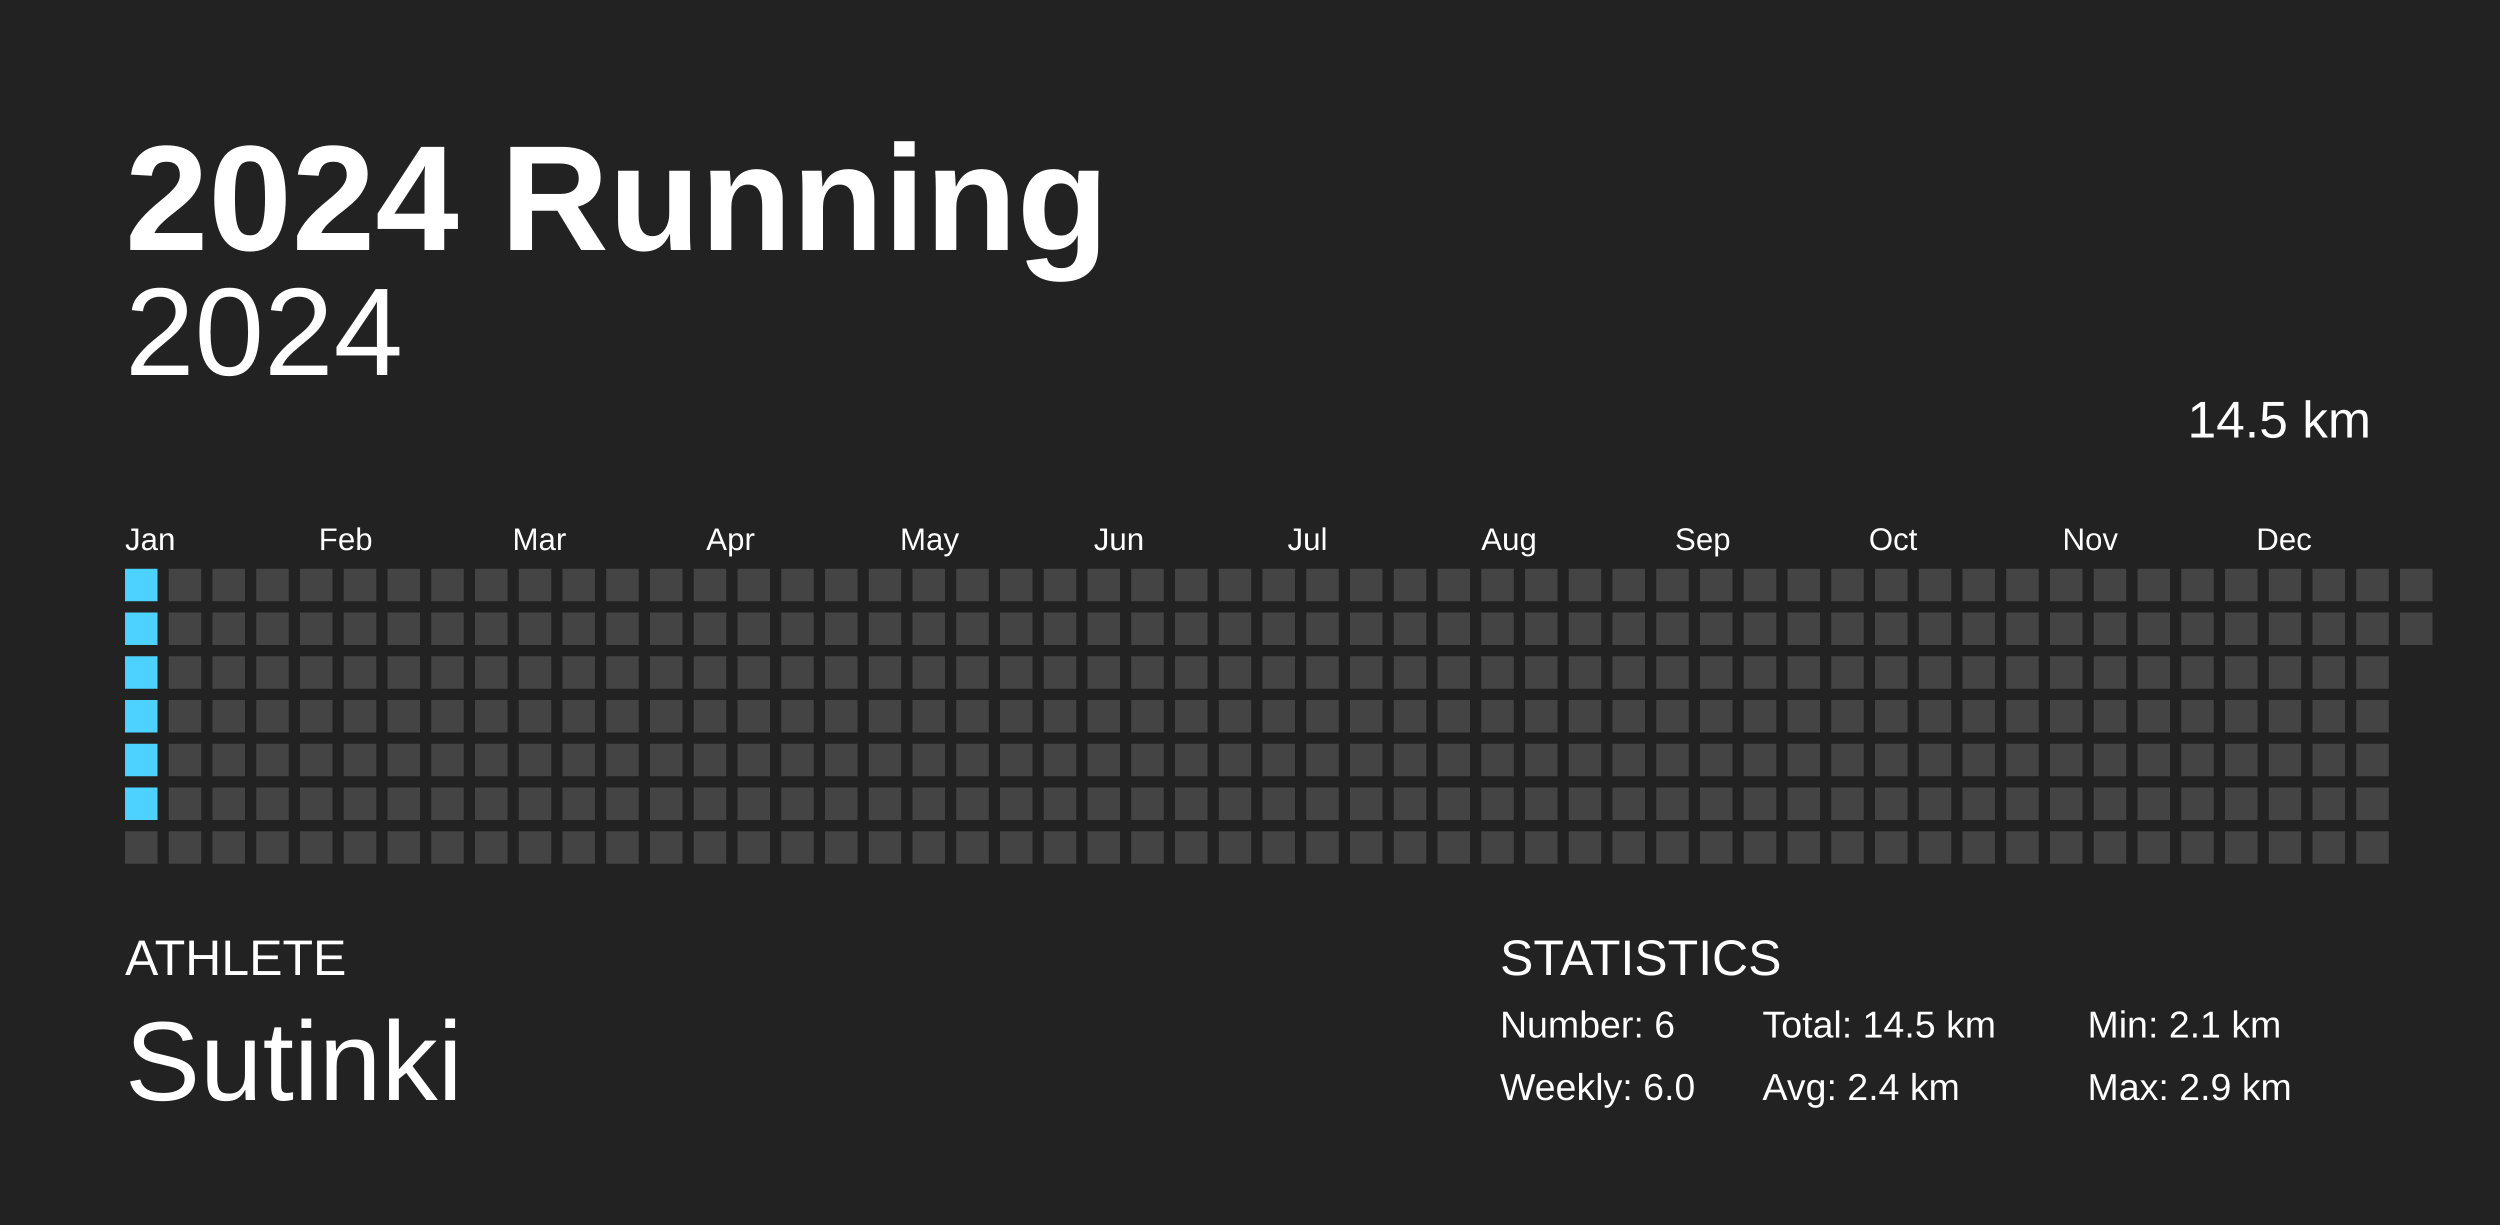
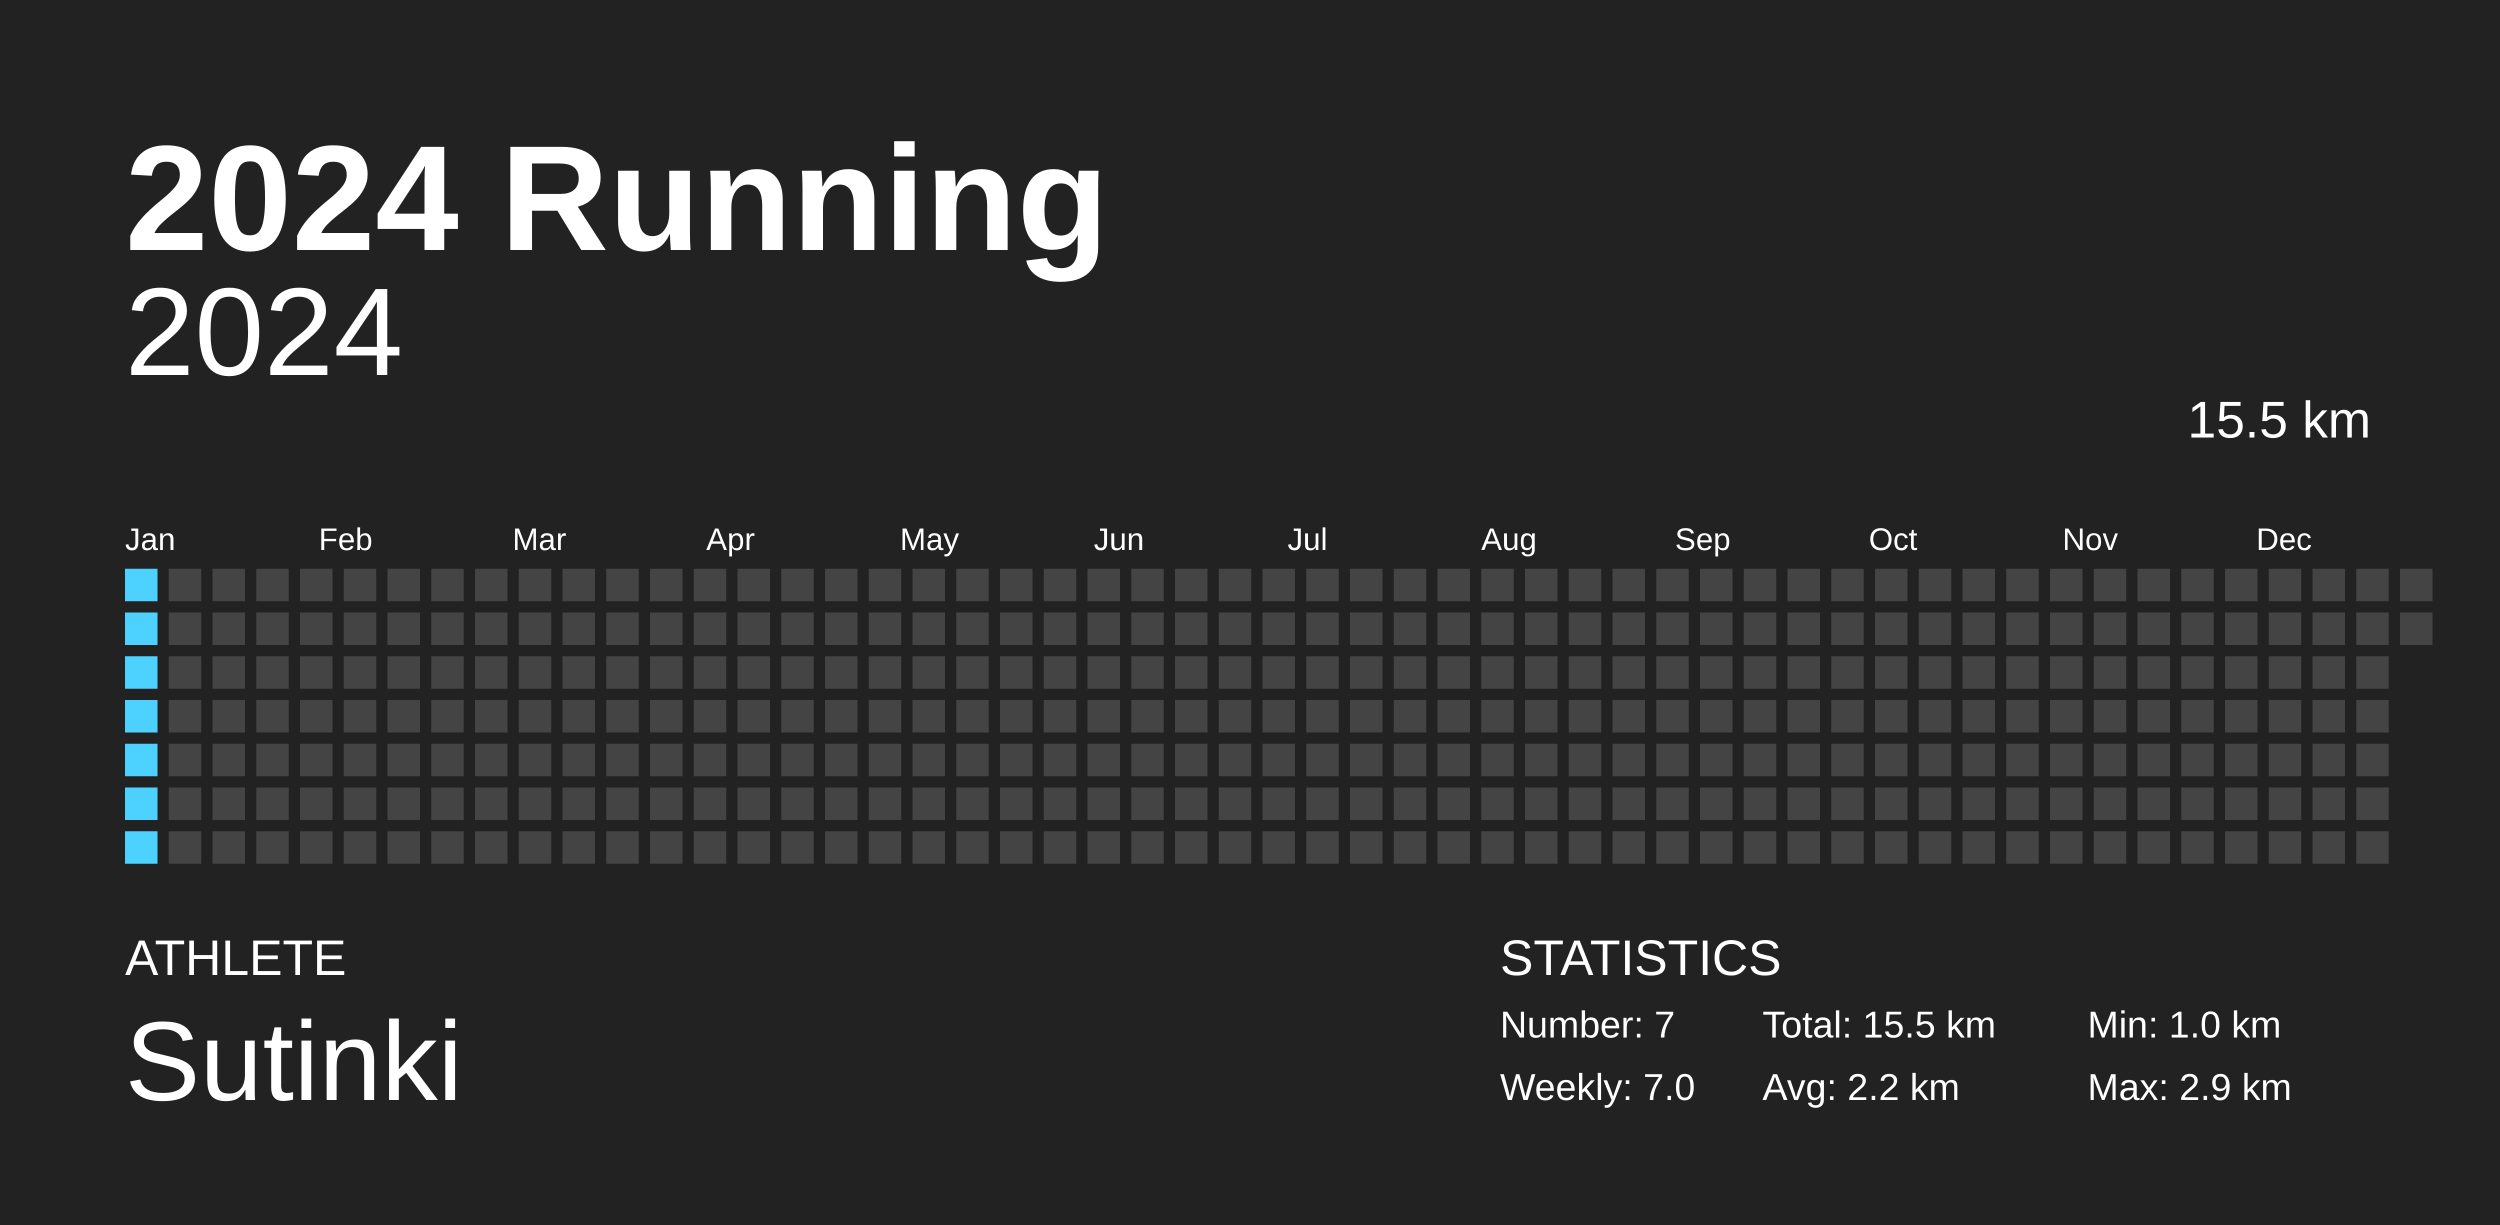
<svg xmlns="http://www.w3.org/2000/svg" baseProfile="full" height="98mm" version="1.1" viewBox="0,0,200,98" width="200mm">
  <defs />
  <rect fill="#222222" height="98" width="200" x="0" y="0" />
  <text fill="#FFFFFF" style="font-size:12px; font-family:Arial; font-weight:bold;" x="10" y="20">2024 Running</text>
  <text fill="#FFFFFF" style="font-size:4px; font-family:Arial" x="10" y="78">ATHLETE</text>
  <text fill="#FFFFFF" style="font-size:9px; font-family:Arial" x="10" y="88">Sutinki</text>
  <text fill="#FFFFFF" style="font-size:4px; font-family:Arial" x="120" y="78">STATISTICS</text>
-   <text fill="#FFFFFF" style="font-size:3px; font-family:Arial" x="120" y="83">Number: 6</text>
-   <text fill="#FFFFFF" style="font-size:3px; font-family:Arial" x="120" y="88">Weekly: 6.0</text>
-   <text fill="#FFFFFF" style="font-size:3px; font-family:Arial" x="141" y="83">Total: 14.5 km</text>
-   <text fill="#FFFFFF" style="font-size:3px; font-family:Arial" x="141" y="88">Avg: 2.4 km</text>
-   <text fill="#FFFFFF" style="font-size:3px; font-family:Arial" x="167" y="83">Min: 2.1 km</text>
+   <text fill="#FFFFFF" style="font-size:3px; font-family:Arial" x="120" y="83">Number: 7</text>
+   <text fill="#FFFFFF" style="font-size:3px; font-family:Arial" x="120" y="88">Weekly: 7.0</text>
+   <text fill="#FFFFFF" style="font-size:3px; font-family:Arial" x="141" y="83">Total: 15.5 km</text>
+   <text fill="#FFFFFF" style="font-size:3px; font-family:Arial" x="141" y="88">Avg: 2.2 km</text>
+   <text fill="#FFFFFF" style="font-size:3px; font-family:Arial" x="167" y="83">Min: 1.0 km</text>
  <text fill="#FFFFFF" style="font-size:3px; font-family:Arial" x="167" y="88">Max: 2.9 km</text>
  <text alignment-baseline="hanging" fill="#FFFFFF" style="font-size:10.0px; font-family:Arial;" x="10" y="30">2024</text>
-   <text alignment-baseline="hanging" fill="#FFFFFF" style="font-size:4.125px; font-family:Arial;" x="175" y="35">14.5 km</text>
+   <text alignment-baseline="hanging" fill="#FFFFFF" style="font-size:4.125px; font-family:Arial;" x="175" y="35">15.5 km</text>
  <text fill="#FFFFFF" style="font-size:2.5px; font-family:Arial" x="10.0" y="44">Jan</text>
  <text fill="#FFFFFF" style="font-size:2.5px; font-family:Arial" x="25.5" y="44">Feb</text>
  <text fill="#FFFFFF" style="font-size:2.5px; font-family:Arial" x="41.0" y="44">Mar</text>
  <text fill="#FFFFFF" style="font-size:2.5px; font-family:Arial" x="56.5" y="44">Apr</text>
  <text fill="#FFFFFF" style="font-size:2.5px; font-family:Arial" x="72.0" y="44">May</text>
  <text fill="#FFFFFF" style="font-size:2.5px; font-family:Arial" x="87.5" y="44">Jun</text>
  <text fill="#FFFFFF" style="font-size:2.5px; font-family:Arial" x="103.0" y="44">Jul</text>
  <text fill="#FFFFFF" style="font-size:2.5px; font-family:Arial" x="118.5" y="44">Aug</text>
  <text fill="#FFFFFF" style="font-size:2.5px; font-family:Arial" x="134.0" y="44">Sep</text>
  <text fill="#FFFFFF" style="font-size:2.5px; font-family:Arial" x="149.5" y="44">Oct</text>
  <text fill="#FFFFFF" style="font-size:2.5px; font-family:Arial" x="165.0" y="44">Nov</text>
  <text fill="#FFFFFF" style="font-size:2.5px; font-family:Arial" x="180.5" y="44">Dec</text>
  <rect fill="#4dd2ff" height="2.6" width="2.6" x="10.0" y="45.5" />
  <rect fill="#4dd2ff" height="2.6" width="2.6" x="10.0" y="49.0" />
  <rect fill="#4dd2ff" height="2.6" width="2.6" x="10.0" y="52.5" />
  <rect fill="#4dd2ff" height="2.6" width="2.6" x="10.0" y="56.0" />
  <rect fill="#4dd2ff" height="2.6" width="2.6" x="10.0" y="59.5" />
  <rect fill="#4dd2ff" height="2.6" width="2.6" x="10.0" y="63.0" />
-   <rect fill="#444444" height="2.6" width="2.6" x="10.0" y="66.5" />
+   <rect fill="#4dd2ff" height="2.6" width="2.6" x="10.0" y="66.5" />
  <rect fill="#444444" height="2.6" width="2.6" x="13.5" y="45.5" />
  <rect fill="#444444" height="2.6" width="2.6" x="13.5" y="49.0" />
  <rect fill="#444444" height="2.6" width="2.6" x="13.5" y="52.5" />
  <rect fill="#444444" height="2.6" width="2.6" x="13.5" y="56.0" />
  <rect fill="#444444" height="2.6" width="2.6" x="13.5" y="59.5" />
  <rect fill="#444444" height="2.6" width="2.6" x="13.5" y="63.0" />
  <rect fill="#444444" height="2.6" width="2.6" x="13.5" y="66.5" />
  <rect fill="#444444" height="2.6" width="2.6" x="17.0" y="45.5" />
  <rect fill="#444444" height="2.6" width="2.6" x="17.0" y="49.0" />
  <rect fill="#444444" height="2.6" width="2.6" x="17.0" y="52.5" />
  <rect fill="#444444" height="2.6" width="2.6" x="17.0" y="56.0" />
  <rect fill="#444444" height="2.6" width="2.6" x="17.0" y="59.5" />
  <rect fill="#444444" height="2.6" width="2.6" x="17.0" y="63.0" />
  <rect fill="#444444" height="2.6" width="2.6" x="17.0" y="66.5" />
  <rect fill="#444444" height="2.6" width="2.6" x="20.5" y="45.5" />
  <rect fill="#444444" height="2.6" width="2.6" x="20.5" y="49.0" />
  <rect fill="#444444" height="2.6" width="2.6" x="20.5" y="52.5" />
  <rect fill="#444444" height="2.6" width="2.6" x="20.5" y="56.0" />
  <rect fill="#444444" height="2.6" width="2.6" x="20.5" y="59.5" />
  <rect fill="#444444" height="2.6" width="2.6" x="20.5" y="63.0" />
  <rect fill="#444444" height="2.6" width="2.6" x="20.5" y="66.5" />
  <rect fill="#444444" height="2.6" width="2.6" x="24.0" y="45.5" />
  <rect fill="#444444" height="2.6" width="2.6" x="24.0" y="49.0" />
  <rect fill="#444444" height="2.6" width="2.6" x="24.0" y="52.5" />
  <rect fill="#444444" height="2.6" width="2.6" x="24.0" y="56.0" />
  <rect fill="#444444" height="2.6" width="2.6" x="24.0" y="59.5" />
  <rect fill="#444444" height="2.6" width="2.6" x="24.0" y="63.0" />
  <rect fill="#444444" height="2.6" width="2.6" x="24.0" y="66.5" />
  <rect fill="#444444" height="2.6" width="2.6" x="27.5" y="45.5" />
  <rect fill="#444444" height="2.6" width="2.6" x="27.5" y="49.0" />
  <rect fill="#444444" height="2.6" width="2.6" x="27.5" y="52.5" />
  <rect fill="#444444" height="2.6" width="2.6" x="27.5" y="56.0" />
  <rect fill="#444444" height="2.6" width="2.6" x="27.5" y="59.5" />
  <rect fill="#444444" height="2.6" width="2.6" x="27.5" y="63.0" />
  <rect fill="#444444" height="2.6" width="2.6" x="27.5" y="66.5" />
  <rect fill="#444444" height="2.6" width="2.6" x="31.0" y="45.5" />
  <rect fill="#444444" height="2.6" width="2.6" x="31.0" y="49.0" />
  <rect fill="#444444" height="2.6" width="2.6" x="31.0" y="52.5" />
  <rect fill="#444444" height="2.6" width="2.6" x="31.0" y="56.0" />
  <rect fill="#444444" height="2.6" width="2.6" x="31.0" y="59.5" />
  <rect fill="#444444" height="2.6" width="2.6" x="31.0" y="63.0" />
  <rect fill="#444444" height="2.6" width="2.6" x="31.0" y="66.5" />
  <rect fill="#444444" height="2.6" width="2.6" x="34.5" y="45.5" />
  <rect fill="#444444" height="2.6" width="2.6" x="34.5" y="49.0" />
  <rect fill="#444444" height="2.6" width="2.6" x="34.5" y="52.5" />
  <rect fill="#444444" height="2.6" width="2.6" x="34.5" y="56.0" />
  <rect fill="#444444" height="2.6" width="2.6" x="34.5" y="59.5" />
  <rect fill="#444444" height="2.6" width="2.6" x="34.5" y="63.0" />
  <rect fill="#444444" height="2.6" width="2.6" x="34.5" y="66.5" />
  <rect fill="#444444" height="2.6" width="2.6" x="38.0" y="45.5" />
  <rect fill="#444444" height="2.6" width="2.6" x="38.0" y="49.0" />
  <rect fill="#444444" height="2.6" width="2.6" x="38.0" y="52.5" />
  <rect fill="#444444" height="2.6" width="2.6" x="38.0" y="56.0" />
  <rect fill="#444444" height="2.6" width="2.6" x="38.0" y="59.5" />
  <rect fill="#444444" height="2.6" width="2.6" x="38.0" y="63.0" />
  <rect fill="#444444" height="2.6" width="2.6" x="38.0" y="66.5" />
  <rect fill="#444444" height="2.6" width="2.6" x="41.5" y="45.5" />
  <rect fill="#444444" height="2.6" width="2.6" x="41.5" y="49.0" />
  <rect fill="#444444" height="2.6" width="2.6" x="41.5" y="52.5" />
  <rect fill="#444444" height="2.6" width="2.6" x="41.5" y="56.0" />
  <rect fill="#444444" height="2.6" width="2.6" x="41.5" y="59.5" />
  <rect fill="#444444" height="2.6" width="2.6" x="41.5" y="63.0" />
  <rect fill="#444444" height="2.6" width="2.6" x="41.5" y="66.5" />
  <rect fill="#444444" height="2.6" width="2.6" x="45.0" y="45.5" />
  <rect fill="#444444" height="2.6" width="2.6" x="45.0" y="49.0" />
  <rect fill="#444444" height="2.6" width="2.6" x="45.0" y="52.5" />
  <rect fill="#444444" height="2.6" width="2.6" x="45.0" y="56.0" />
  <rect fill="#444444" height="2.6" width="2.6" x="45.0" y="59.5" />
  <rect fill="#444444" height="2.6" width="2.6" x="45.0" y="63.0" />
  <rect fill="#444444" height="2.6" width="2.6" x="45.0" y="66.5" />
  <rect fill="#444444" height="2.6" width="2.6" x="48.5" y="45.5" />
  <rect fill="#444444" height="2.6" width="2.6" x="48.5" y="49.0" />
  <rect fill="#444444" height="2.6" width="2.6" x="48.5" y="52.5" />
  <rect fill="#444444" height="2.6" width="2.6" x="48.5" y="56.0" />
  <rect fill="#444444" height="2.6" width="2.6" x="48.5" y="59.5" />
  <rect fill="#444444" height="2.6" width="2.6" x="48.5" y="63.0" />
  <rect fill="#444444" height="2.6" width="2.6" x="48.5" y="66.5" />
  <rect fill="#444444" height="2.6" width="2.6" x="52.0" y="45.5" />
  <rect fill="#444444" height="2.6" width="2.6" x="52.0" y="49.0" />
  <rect fill="#444444" height="2.6" width="2.6" x="52.0" y="52.5" />
  <rect fill="#444444" height="2.6" width="2.6" x="52.0" y="56.0" />
  <rect fill="#444444" height="2.6" width="2.6" x="52.0" y="59.5" />
  <rect fill="#444444" height="2.6" width="2.6" x="52.0" y="63.0" />
  <rect fill="#444444" height="2.6" width="2.6" x="52.0" y="66.5" />
  <rect fill="#444444" height="2.6" width="2.6" x="55.5" y="45.5" />
  <rect fill="#444444" height="2.6" width="2.6" x="55.5" y="49.0" />
  <rect fill="#444444" height="2.6" width="2.6" x="55.5" y="52.5" />
  <rect fill="#444444" height="2.6" width="2.6" x="55.5" y="56.0" />
  <rect fill="#444444" height="2.6" width="2.6" x="55.5" y="59.5" />
  <rect fill="#444444" height="2.6" width="2.6" x="55.5" y="63.0" />
  <rect fill="#444444" height="2.6" width="2.6" x="55.5" y="66.5" />
  <rect fill="#444444" height="2.6" width="2.6" x="59.0" y="45.5" />
  <rect fill="#444444" height="2.6" width="2.6" x="59.0" y="49.0" />
  <rect fill="#444444" height="2.6" width="2.6" x="59.0" y="52.5" />
  <rect fill="#444444" height="2.6" width="2.6" x="59.0" y="56.0" />
  <rect fill="#444444" height="2.6" width="2.6" x="59.0" y="59.5" />
  <rect fill="#444444" height="2.6" width="2.6" x="59.0" y="63.0" />
  <rect fill="#444444" height="2.6" width="2.6" x="59.0" y="66.5" />
  <rect fill="#444444" height="2.6" width="2.6" x="62.5" y="45.5" />
  <rect fill="#444444" height="2.6" width="2.6" x="62.5" y="49.0" />
  <rect fill="#444444" height="2.6" width="2.6" x="62.5" y="52.5" />
  <rect fill="#444444" height="2.6" width="2.6" x="62.5" y="56.0" />
  <rect fill="#444444" height="2.6" width="2.6" x="62.5" y="59.5" />
  <rect fill="#444444" height="2.6" width="2.6" x="62.5" y="63.0" />
  <rect fill="#444444" height="2.6" width="2.6" x="62.5" y="66.5" />
  <rect fill="#444444" height="2.6" width="2.6" x="66.0" y="45.5" />
  <rect fill="#444444" height="2.6" width="2.6" x="66.0" y="49.0" />
  <rect fill="#444444" height="2.6" width="2.6" x="66.0" y="52.5" />
  <rect fill="#444444" height="2.6" width="2.6" x="66.0" y="56.0" />
  <rect fill="#444444" height="2.6" width="2.6" x="66.0" y="59.5" />
  <rect fill="#444444" height="2.6" width="2.6" x="66.0" y="63.0" />
  <rect fill="#444444" height="2.6" width="2.6" x="66.0" y="66.5" />
  <rect fill="#444444" height="2.6" width="2.6" x="69.5" y="45.5" />
  <rect fill="#444444" height="2.6" width="2.6" x="69.5" y="49.0" />
  <rect fill="#444444" height="2.6" width="2.6" x="69.5" y="52.5" />
  <rect fill="#444444" height="2.6" width="2.6" x="69.5" y="56.0" />
  <rect fill="#444444" height="2.6" width="2.6" x="69.5" y="59.5" />
  <rect fill="#444444" height="2.6" width="2.6" x="69.5" y="63.0" />
  <rect fill="#444444" height="2.6" width="2.6" x="69.5" y="66.5" />
  <rect fill="#444444" height="2.6" width="2.6" x="73.0" y="45.5" />
  <rect fill="#444444" height="2.6" width="2.6" x="73.0" y="49.0" />
  <rect fill="#444444" height="2.6" width="2.6" x="73.0" y="52.5" />
  <rect fill="#444444" height="2.6" width="2.6" x="73.0" y="56.0" />
  <rect fill="#444444" height="2.6" width="2.6" x="73.0" y="59.5" />
  <rect fill="#444444" height="2.6" width="2.6" x="73.0" y="63.0" />
  <rect fill="#444444" height="2.6" width="2.6" x="73.0" y="66.5" />
  <rect fill="#444444" height="2.6" width="2.6" x="76.5" y="45.5" />
  <rect fill="#444444" height="2.6" width="2.6" x="76.5" y="49.0" />
  <rect fill="#444444" height="2.6" width="2.6" x="76.5" y="52.5" />
  <rect fill="#444444" height="2.6" width="2.6" x="76.5" y="56.0" />
  <rect fill="#444444" height="2.6" width="2.6" x="76.5" y="59.5" />
  <rect fill="#444444" height="2.6" width="2.6" x="76.5" y="63.0" />
  <rect fill="#444444" height="2.6" width="2.6" x="76.5" y="66.5" />
  <rect fill="#444444" height="2.6" width="2.6" x="80.0" y="45.5" />
  <rect fill="#444444" height="2.6" width="2.6" x="80.0" y="49.0" />
  <rect fill="#444444" height="2.6" width="2.6" x="80.0" y="52.5" />
  <rect fill="#444444" height="2.6" width="2.6" x="80.0" y="56.0" />
  <rect fill="#444444" height="2.6" width="2.6" x="80.0" y="59.5" />
  <rect fill="#444444" height="2.6" width="2.6" x="80.0" y="63.0" />
  <rect fill="#444444" height="2.6" width="2.6" x="80.0" y="66.5" />
  <rect fill="#444444" height="2.6" width="2.6" x="83.5" y="45.5" />
  <rect fill="#444444" height="2.6" width="2.6" x="83.5" y="49.0" />
  <rect fill="#444444" height="2.6" width="2.6" x="83.5" y="52.5" />
  <rect fill="#444444" height="2.6" width="2.6" x="83.5" y="56.0" />
  <rect fill="#444444" height="2.6" width="2.6" x="83.5" y="59.5" />
  <rect fill="#444444" height="2.6" width="2.6" x="83.5" y="63.0" />
  <rect fill="#444444" height="2.6" width="2.6" x="83.5" y="66.5" />
  <rect fill="#444444" height="2.6" width="2.6" x="87.0" y="45.5" />
  <rect fill="#444444" height="2.6" width="2.6" x="87.0" y="49.0" />
  <rect fill="#444444" height="2.6" width="2.6" x="87.0" y="52.5" />
  <rect fill="#444444" height="2.6" width="2.6" x="87.0" y="56.0" />
  <rect fill="#444444" height="2.6" width="2.6" x="87.0" y="59.5" />
  <rect fill="#444444" height="2.6" width="2.6" x="87.0" y="63.0" />
  <rect fill="#444444" height="2.6" width="2.6" x="87.0" y="66.5" />
  <rect fill="#444444" height="2.6" width="2.6" x="90.5" y="45.5" />
  <rect fill="#444444" height="2.6" width="2.6" x="90.5" y="49.0" />
  <rect fill="#444444" height="2.6" width="2.6" x="90.5" y="52.5" />
  <rect fill="#444444" height="2.6" width="2.6" x="90.5" y="56.0" />
  <rect fill="#444444" height="2.6" width="2.6" x="90.5" y="59.5" />
  <rect fill="#444444" height="2.6" width="2.6" x="90.5" y="63.0" />
  <rect fill="#444444" height="2.6" width="2.6" x="90.5" y="66.5" />
  <rect fill="#444444" height="2.6" width="2.6" x="94.0" y="45.5" />
  <rect fill="#444444" height="2.6" width="2.6" x="94.0" y="49.0" />
  <rect fill="#444444" height="2.6" width="2.6" x="94.0" y="52.5" />
  <rect fill="#444444" height="2.6" width="2.6" x="94.0" y="56.0" />
  <rect fill="#444444" height="2.6" width="2.6" x="94.0" y="59.5" />
  <rect fill="#444444" height="2.6" width="2.6" x="94.0" y="63.0" />
  <rect fill="#444444" height="2.6" width="2.6" x="94.0" y="66.5" />
  <rect fill="#444444" height="2.6" width="2.6" x="97.5" y="45.5" />
  <rect fill="#444444" height="2.6" width="2.6" x="97.5" y="49.0" />
  <rect fill="#444444" height="2.6" width="2.6" x="97.5" y="52.5" />
  <rect fill="#444444" height="2.6" width="2.6" x="97.5" y="56.0" />
  <rect fill="#444444" height="2.6" width="2.6" x="97.5" y="59.5" />
  <rect fill="#444444" height="2.6" width="2.6" x="97.5" y="63.0" />
  <rect fill="#444444" height="2.6" width="2.6" x="97.5" y="66.5" />
  <rect fill="#444444" height="2.6" width="2.6" x="101.0" y="45.5" />
  <rect fill="#444444" height="2.6" width="2.6" x="101.0" y="49.0" />
  <rect fill="#444444" height="2.6" width="2.6" x="101.0" y="52.5" />
  <rect fill="#444444" height="2.6" width="2.6" x="101.0" y="56.0" />
  <rect fill="#444444" height="2.6" width="2.6" x="101.0" y="59.5" />
  <rect fill="#444444" height="2.6" width="2.6" x="101.0" y="63.0" />
  <rect fill="#444444" height="2.6" width="2.6" x="101.0" y="66.5" />
  <rect fill="#444444" height="2.6" width="2.6" x="104.5" y="45.5" />
  <rect fill="#444444" height="2.6" width="2.6" x="104.5" y="49.0" />
  <rect fill="#444444" height="2.6" width="2.6" x="104.5" y="52.5" />
  <rect fill="#444444" height="2.6" width="2.6" x="104.5" y="56.0" />
  <rect fill="#444444" height="2.6" width="2.6" x="104.5" y="59.5" />
  <rect fill="#444444" height="2.6" width="2.6" x="104.5" y="63.0" />
  <rect fill="#444444" height="2.6" width="2.6" x="104.5" y="66.5" />
  <rect fill="#444444" height="2.6" width="2.6" x="108.0" y="45.5" />
  <rect fill="#444444" height="2.6" width="2.6" x="108.0" y="49.0" />
  <rect fill="#444444" height="2.6" width="2.6" x="108.0" y="52.5" />
  <rect fill="#444444" height="2.6" width="2.6" x="108.0" y="56.0" />
  <rect fill="#444444" height="2.6" width="2.6" x="108.0" y="59.5" />
  <rect fill="#444444" height="2.6" width="2.6" x="108.0" y="63.0" />
  <rect fill="#444444" height="2.6" width="2.6" x="108.0" y="66.5" />
  <rect fill="#444444" height="2.6" width="2.6" x="111.5" y="45.5" />
  <rect fill="#444444" height="2.6" width="2.6" x="111.5" y="49.0" />
  <rect fill="#444444" height="2.6" width="2.6" x="111.5" y="52.5" />
  <rect fill="#444444" height="2.6" width="2.6" x="111.5" y="56.0" />
  <rect fill="#444444" height="2.6" width="2.6" x="111.5" y="59.5" />
  <rect fill="#444444" height="2.6" width="2.6" x="111.5" y="63.0" />
  <rect fill="#444444" height="2.6" width="2.6" x="111.5" y="66.5" />
  <rect fill="#444444" height="2.6" width="2.6" x="115.0" y="45.5" />
  <rect fill="#444444" height="2.6" width="2.6" x="115.0" y="49.0" />
  <rect fill="#444444" height="2.6" width="2.6" x="115.0" y="52.5" />
  <rect fill="#444444" height="2.6" width="2.6" x="115.0" y="56.0" />
  <rect fill="#444444" height="2.6" width="2.6" x="115.0" y="59.5" />
  <rect fill="#444444" height="2.6" width="2.6" x="115.0" y="63.0" />
  <rect fill="#444444" height="2.6" width="2.6" x="115.0" y="66.5" />
  <rect fill="#444444" height="2.6" width="2.6" x="118.5" y="45.5" />
  <rect fill="#444444" height="2.6" width="2.6" x="118.5" y="49.0" />
  <rect fill="#444444" height="2.6" width="2.6" x="118.5" y="52.5" />
  <rect fill="#444444" height="2.6" width="2.6" x="118.5" y="56.0" />
  <rect fill="#444444" height="2.6" width="2.6" x="118.5" y="59.5" />
  <rect fill="#444444" height="2.6" width="2.6" x="118.5" y="63.0" />
  <rect fill="#444444" height="2.6" width="2.6" x="118.5" y="66.5" />
  <rect fill="#444444" height="2.6" width="2.6" x="122.0" y="45.5" />
  <rect fill="#444444" height="2.6" width="2.6" x="122.0" y="49.0" />
  <rect fill="#444444" height="2.6" width="2.6" x="122.0" y="52.5" />
  <rect fill="#444444" height="2.6" width="2.6" x="122.0" y="56.0" />
  <rect fill="#444444" height="2.6" width="2.6" x="122.0" y="59.5" />
  <rect fill="#444444" height="2.6" width="2.6" x="122.0" y="63.0" />
  <rect fill="#444444" height="2.6" width="2.6" x="122.0" y="66.5" />
  <rect fill="#444444" height="2.6" width="2.6" x="125.5" y="45.5" />
  <rect fill="#444444" height="2.6" width="2.6" x="125.5" y="49.0" />
  <rect fill="#444444" height="2.6" width="2.6" x="125.5" y="52.5" />
  <rect fill="#444444" height="2.6" width="2.6" x="125.5" y="56.0" />
  <rect fill="#444444" height="2.6" width="2.6" x="125.5" y="59.5" />
  <rect fill="#444444" height="2.6" width="2.6" x="125.5" y="63.0" />
  <rect fill="#444444" height="2.6" width="2.6" x="125.5" y="66.5" />
  <rect fill="#444444" height="2.6" width="2.6" x="129.0" y="45.5" />
  <rect fill="#444444" height="2.6" width="2.6" x="129.0" y="49.0" />
  <rect fill="#444444" height="2.6" width="2.6" x="129.0" y="52.5" />
  <rect fill="#444444" height="2.6" width="2.6" x="129.0" y="56.0" />
  <rect fill="#444444" height="2.6" width="2.6" x="129.0" y="59.5" />
  <rect fill="#444444" height="2.6" width="2.6" x="129.0" y="63.0" />
  <rect fill="#444444" height="2.6" width="2.6" x="129.0" y="66.5" />
  <rect fill="#444444" height="2.6" width="2.6" x="132.5" y="45.5" />
  <rect fill="#444444" height="2.6" width="2.6" x="132.5" y="49.0" />
  <rect fill="#444444" height="2.6" width="2.6" x="132.5" y="52.5" />
  <rect fill="#444444" height="2.6" width="2.6" x="132.5" y="56.0" />
  <rect fill="#444444" height="2.6" width="2.6" x="132.5" y="59.5" />
  <rect fill="#444444" height="2.6" width="2.6" x="132.5" y="63.0" />
  <rect fill="#444444" height="2.6" width="2.6" x="132.5" y="66.5" />
  <rect fill="#444444" height="2.6" width="2.6" x="136.0" y="45.5" />
  <rect fill="#444444" height="2.6" width="2.6" x="136.0" y="49.0" />
  <rect fill="#444444" height="2.6" width="2.6" x="136.0" y="52.5" />
  <rect fill="#444444" height="2.6" width="2.6" x="136.0" y="56.0" />
  <rect fill="#444444" height="2.6" width="2.6" x="136.0" y="59.5" />
  <rect fill="#444444" height="2.6" width="2.6" x="136.0" y="63.0" />
  <rect fill="#444444" height="2.6" width="2.6" x="136.0" y="66.5" />
  <rect fill="#444444" height="2.6" width="2.6" x="139.5" y="45.5" />
  <rect fill="#444444" height="2.6" width="2.6" x="139.5" y="49.0" />
  <rect fill="#444444" height="2.6" width="2.6" x="139.5" y="52.5" />
  <rect fill="#444444" height="2.6" width="2.6" x="139.5" y="56.0" />
  <rect fill="#444444" height="2.6" width="2.6" x="139.5" y="59.5" />
  <rect fill="#444444" height="2.6" width="2.6" x="139.5" y="63.0" />
  <rect fill="#444444" height="2.6" width="2.6" x="139.5" y="66.5" />
  <rect fill="#444444" height="2.6" width="2.6" x="143.0" y="45.5" />
  <rect fill="#444444" height="2.6" width="2.6" x="143.0" y="49.0" />
  <rect fill="#444444" height="2.6" width="2.6" x="143.0" y="52.5" />
  <rect fill="#444444" height="2.6" width="2.6" x="143.0" y="56.0" />
  <rect fill="#444444" height="2.6" width="2.6" x="143.0" y="59.5" />
  <rect fill="#444444" height="2.6" width="2.6" x="143.0" y="63.0" />
  <rect fill="#444444" height="2.6" width="2.6" x="143.0" y="66.5" />
  <rect fill="#444444" height="2.6" width="2.6" x="146.5" y="45.5" />
  <rect fill="#444444" height="2.6" width="2.6" x="146.5" y="49.0" />
  <rect fill="#444444" height="2.6" width="2.6" x="146.5" y="52.5" />
  <rect fill="#444444" height="2.6" width="2.6" x="146.5" y="56.0" />
  <rect fill="#444444" height="2.6" width="2.6" x="146.5" y="59.5" />
  <rect fill="#444444" height="2.6" width="2.6" x="146.5" y="63.0" />
  <rect fill="#444444" height="2.6" width="2.6" x="146.5" y="66.5" />
  <rect fill="#444444" height="2.6" width="2.6" x="150.0" y="45.5" />
  <rect fill="#444444" height="2.6" width="2.6" x="150.0" y="49.0" />
  <rect fill="#444444" height="2.6" width="2.6" x="150.0" y="52.5" />
  <rect fill="#444444" height="2.6" width="2.6" x="150.0" y="56.0" />
  <rect fill="#444444" height="2.6" width="2.6" x="150.0" y="59.5" />
  <rect fill="#444444" height="2.6" width="2.6" x="150.0" y="63.0" />
  <rect fill="#444444" height="2.6" width="2.6" x="150.0" y="66.5" />
  <rect fill="#444444" height="2.6" width="2.6" x="153.5" y="45.5" />
  <rect fill="#444444" height="2.6" width="2.6" x="153.5" y="49.0" />
  <rect fill="#444444" height="2.6" width="2.6" x="153.5" y="52.5" />
  <rect fill="#444444" height="2.6" width="2.6" x="153.5" y="56.0" />
  <rect fill="#444444" height="2.6" width="2.6" x="153.5" y="59.5" />
  <rect fill="#444444" height="2.6" width="2.6" x="153.5" y="63.0" />
  <rect fill="#444444" height="2.6" width="2.6" x="153.5" y="66.5" />
  <rect fill="#444444" height="2.6" width="2.6" x="157.0" y="45.5" />
  <rect fill="#444444" height="2.6" width="2.6" x="157.0" y="49.0" />
  <rect fill="#444444" height="2.6" width="2.6" x="157.0" y="52.5" />
  <rect fill="#444444" height="2.6" width="2.6" x="157.0" y="56.0" />
  <rect fill="#444444" height="2.6" width="2.6" x="157.0" y="59.5" />
  <rect fill="#444444" height="2.6" width="2.6" x="157.0" y="63.0" />
  <rect fill="#444444" height="2.6" width="2.6" x="157.0" y="66.5" />
  <rect fill="#444444" height="2.6" width="2.6" x="160.5" y="45.5" />
  <rect fill="#444444" height="2.6" width="2.6" x="160.5" y="49.0" />
  <rect fill="#444444" height="2.6" width="2.6" x="160.5" y="52.5" />
  <rect fill="#444444" height="2.6" width="2.6" x="160.5" y="56.0" />
  <rect fill="#444444" height="2.6" width="2.6" x="160.5" y="59.5" />
  <rect fill="#444444" height="2.6" width="2.6" x="160.5" y="63.0" />
  <rect fill="#444444" height="2.6" width="2.6" x="160.5" y="66.5" />
  <rect fill="#444444" height="2.6" width="2.6" x="164.0" y="45.5" />
  <rect fill="#444444" height="2.6" width="2.6" x="164.0" y="49.0" />
  <rect fill="#444444" height="2.6" width="2.6" x="164.0" y="52.5" />
  <rect fill="#444444" height="2.6" width="2.6" x="164.0" y="56.0" />
  <rect fill="#444444" height="2.6" width="2.6" x="164.0" y="59.5" />
  <rect fill="#444444" height="2.6" width="2.6" x="164.0" y="63.0" />
  <rect fill="#444444" height="2.6" width="2.6" x="164.0" y="66.5" />
  <rect fill="#444444" height="2.6" width="2.6" x="167.5" y="45.5" />
  <rect fill="#444444" height="2.6" width="2.6" x="167.5" y="49.0" />
  <rect fill="#444444" height="2.6" width="2.6" x="167.5" y="52.5" />
  <rect fill="#444444" height="2.6" width="2.6" x="167.5" y="56.0" />
  <rect fill="#444444" height="2.6" width="2.6" x="167.5" y="59.5" />
  <rect fill="#444444" height="2.6" width="2.6" x="167.5" y="63.0" />
  <rect fill="#444444" height="2.6" width="2.6" x="167.5" y="66.5" />
  <rect fill="#444444" height="2.6" width="2.6" x="171.0" y="45.5" />
  <rect fill="#444444" height="2.6" width="2.6" x="171.0" y="49.0" />
  <rect fill="#444444" height="2.6" width="2.6" x="171.0" y="52.5" />
  <rect fill="#444444" height="2.6" width="2.6" x="171.0" y="56.0" />
  <rect fill="#444444" height="2.6" width="2.6" x="171.0" y="59.5" />
  <rect fill="#444444" height="2.6" width="2.6" x="171.0" y="63.0" />
  <rect fill="#444444" height="2.6" width="2.6" x="171.0" y="66.5" />
  <rect fill="#444444" height="2.6" width="2.6" x="174.5" y="45.5" />
  <rect fill="#444444" height="2.6" width="2.6" x="174.5" y="49.0" />
  <rect fill="#444444" height="2.6" width="2.6" x="174.5" y="52.5" />
  <rect fill="#444444" height="2.6" width="2.6" x="174.5" y="56.0" />
  <rect fill="#444444" height="2.6" width="2.6" x="174.5" y="59.5" />
  <rect fill="#444444" height="2.6" width="2.6" x="174.5" y="63.0" />
  <rect fill="#444444" height="2.6" width="2.6" x="174.5" y="66.5" />
  <rect fill="#444444" height="2.6" width="2.6" x="178.0" y="45.5" />
  <rect fill="#444444" height="2.6" width="2.6" x="178.0" y="49.0" />
  <rect fill="#444444" height="2.6" width="2.6" x="178.0" y="52.5" />
  <rect fill="#444444" height="2.6" width="2.6" x="178.0" y="56.0" />
  <rect fill="#444444" height="2.6" width="2.6" x="178.0" y="59.5" />
  <rect fill="#444444" height="2.6" width="2.6" x="178.0" y="63.0" />
  <rect fill="#444444" height="2.6" width="2.6" x="178.0" y="66.5" />
  <rect fill="#444444" height="2.6" width="2.6" x="181.5" y="45.5" />
  <rect fill="#444444" height="2.6" width="2.6" x="181.5" y="49.0" />
  <rect fill="#444444" height="2.6" width="2.6" x="181.5" y="52.5" />
  <rect fill="#444444" height="2.6" width="2.6" x="181.5" y="56.0" />
  <rect fill="#444444" height="2.6" width="2.6" x="181.5" y="59.5" />
  <rect fill="#444444" height="2.6" width="2.6" x="181.5" y="63.0" />
  <rect fill="#444444" height="2.6" width="2.6" x="181.5" y="66.5" />
  <rect fill="#444444" height="2.6" width="2.6" x="185.0" y="45.5" />
  <rect fill="#444444" height="2.6" width="2.6" x="185.0" y="49.0" />
  <rect fill="#444444" height="2.6" width="2.6" x="185.0" y="52.5" />
  <rect fill="#444444" height="2.6" width="2.6" x="185.0" y="56.0" />
  <rect fill="#444444" height="2.6" width="2.6" x="185.0" y="59.5" />
  <rect fill="#444444" height="2.6" width="2.6" x="185.0" y="63.0" />
  <rect fill="#444444" height="2.6" width="2.6" x="185.0" y="66.5" />
  <rect fill="#444444" height="2.6" width="2.6" x="188.5" y="45.5" />
  <rect fill="#444444" height="2.6" width="2.6" x="188.5" y="49.0" />
  <rect fill="#444444" height="2.6" width="2.6" x="188.5" y="52.5" />
  <rect fill="#444444" height="2.6" width="2.6" x="188.5" y="56.0" />
  <rect fill="#444444" height="2.6" width="2.6" x="188.5" y="59.5" />
  <rect fill="#444444" height="2.6" width="2.6" x="188.5" y="63.0" />
  <rect fill="#444444" height="2.6" width="2.6" x="188.5" y="66.5" />
  <rect fill="#444444" height="2.6" width="2.6" x="192.0" y="45.5" />
  <rect fill="#444444" height="2.6" width="2.6" x="192.0" y="49.0" />
</svg>
